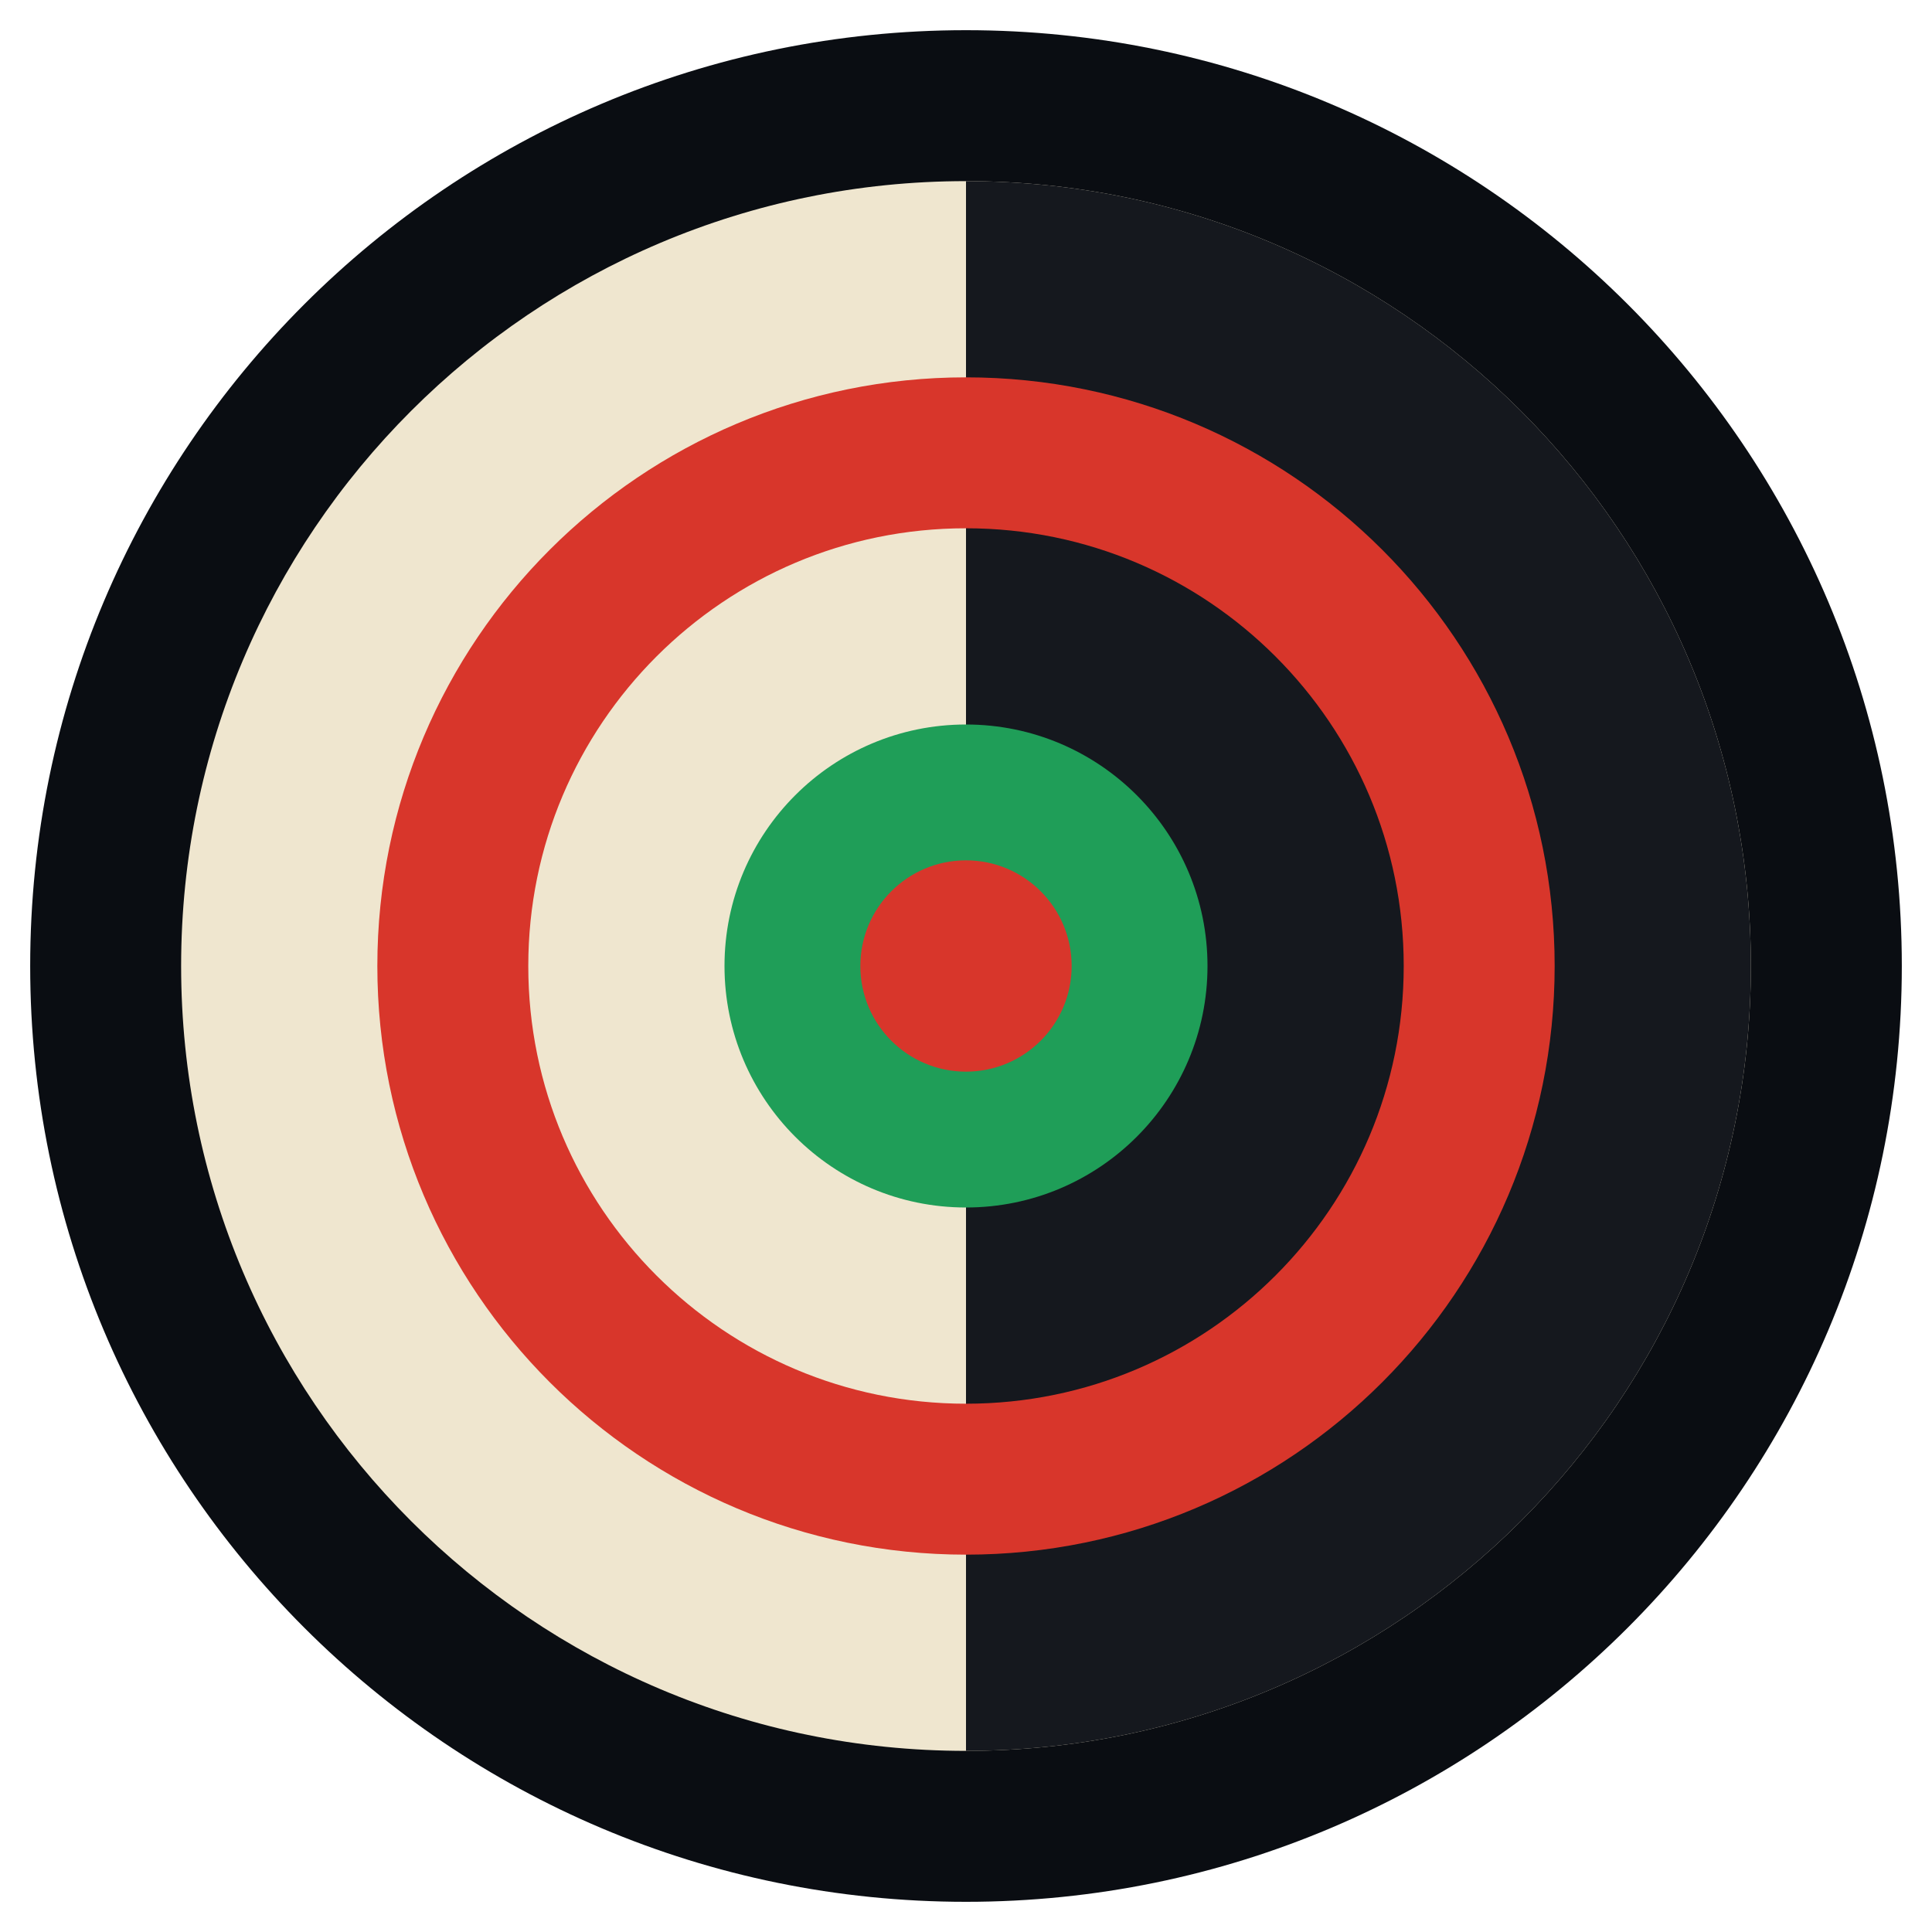
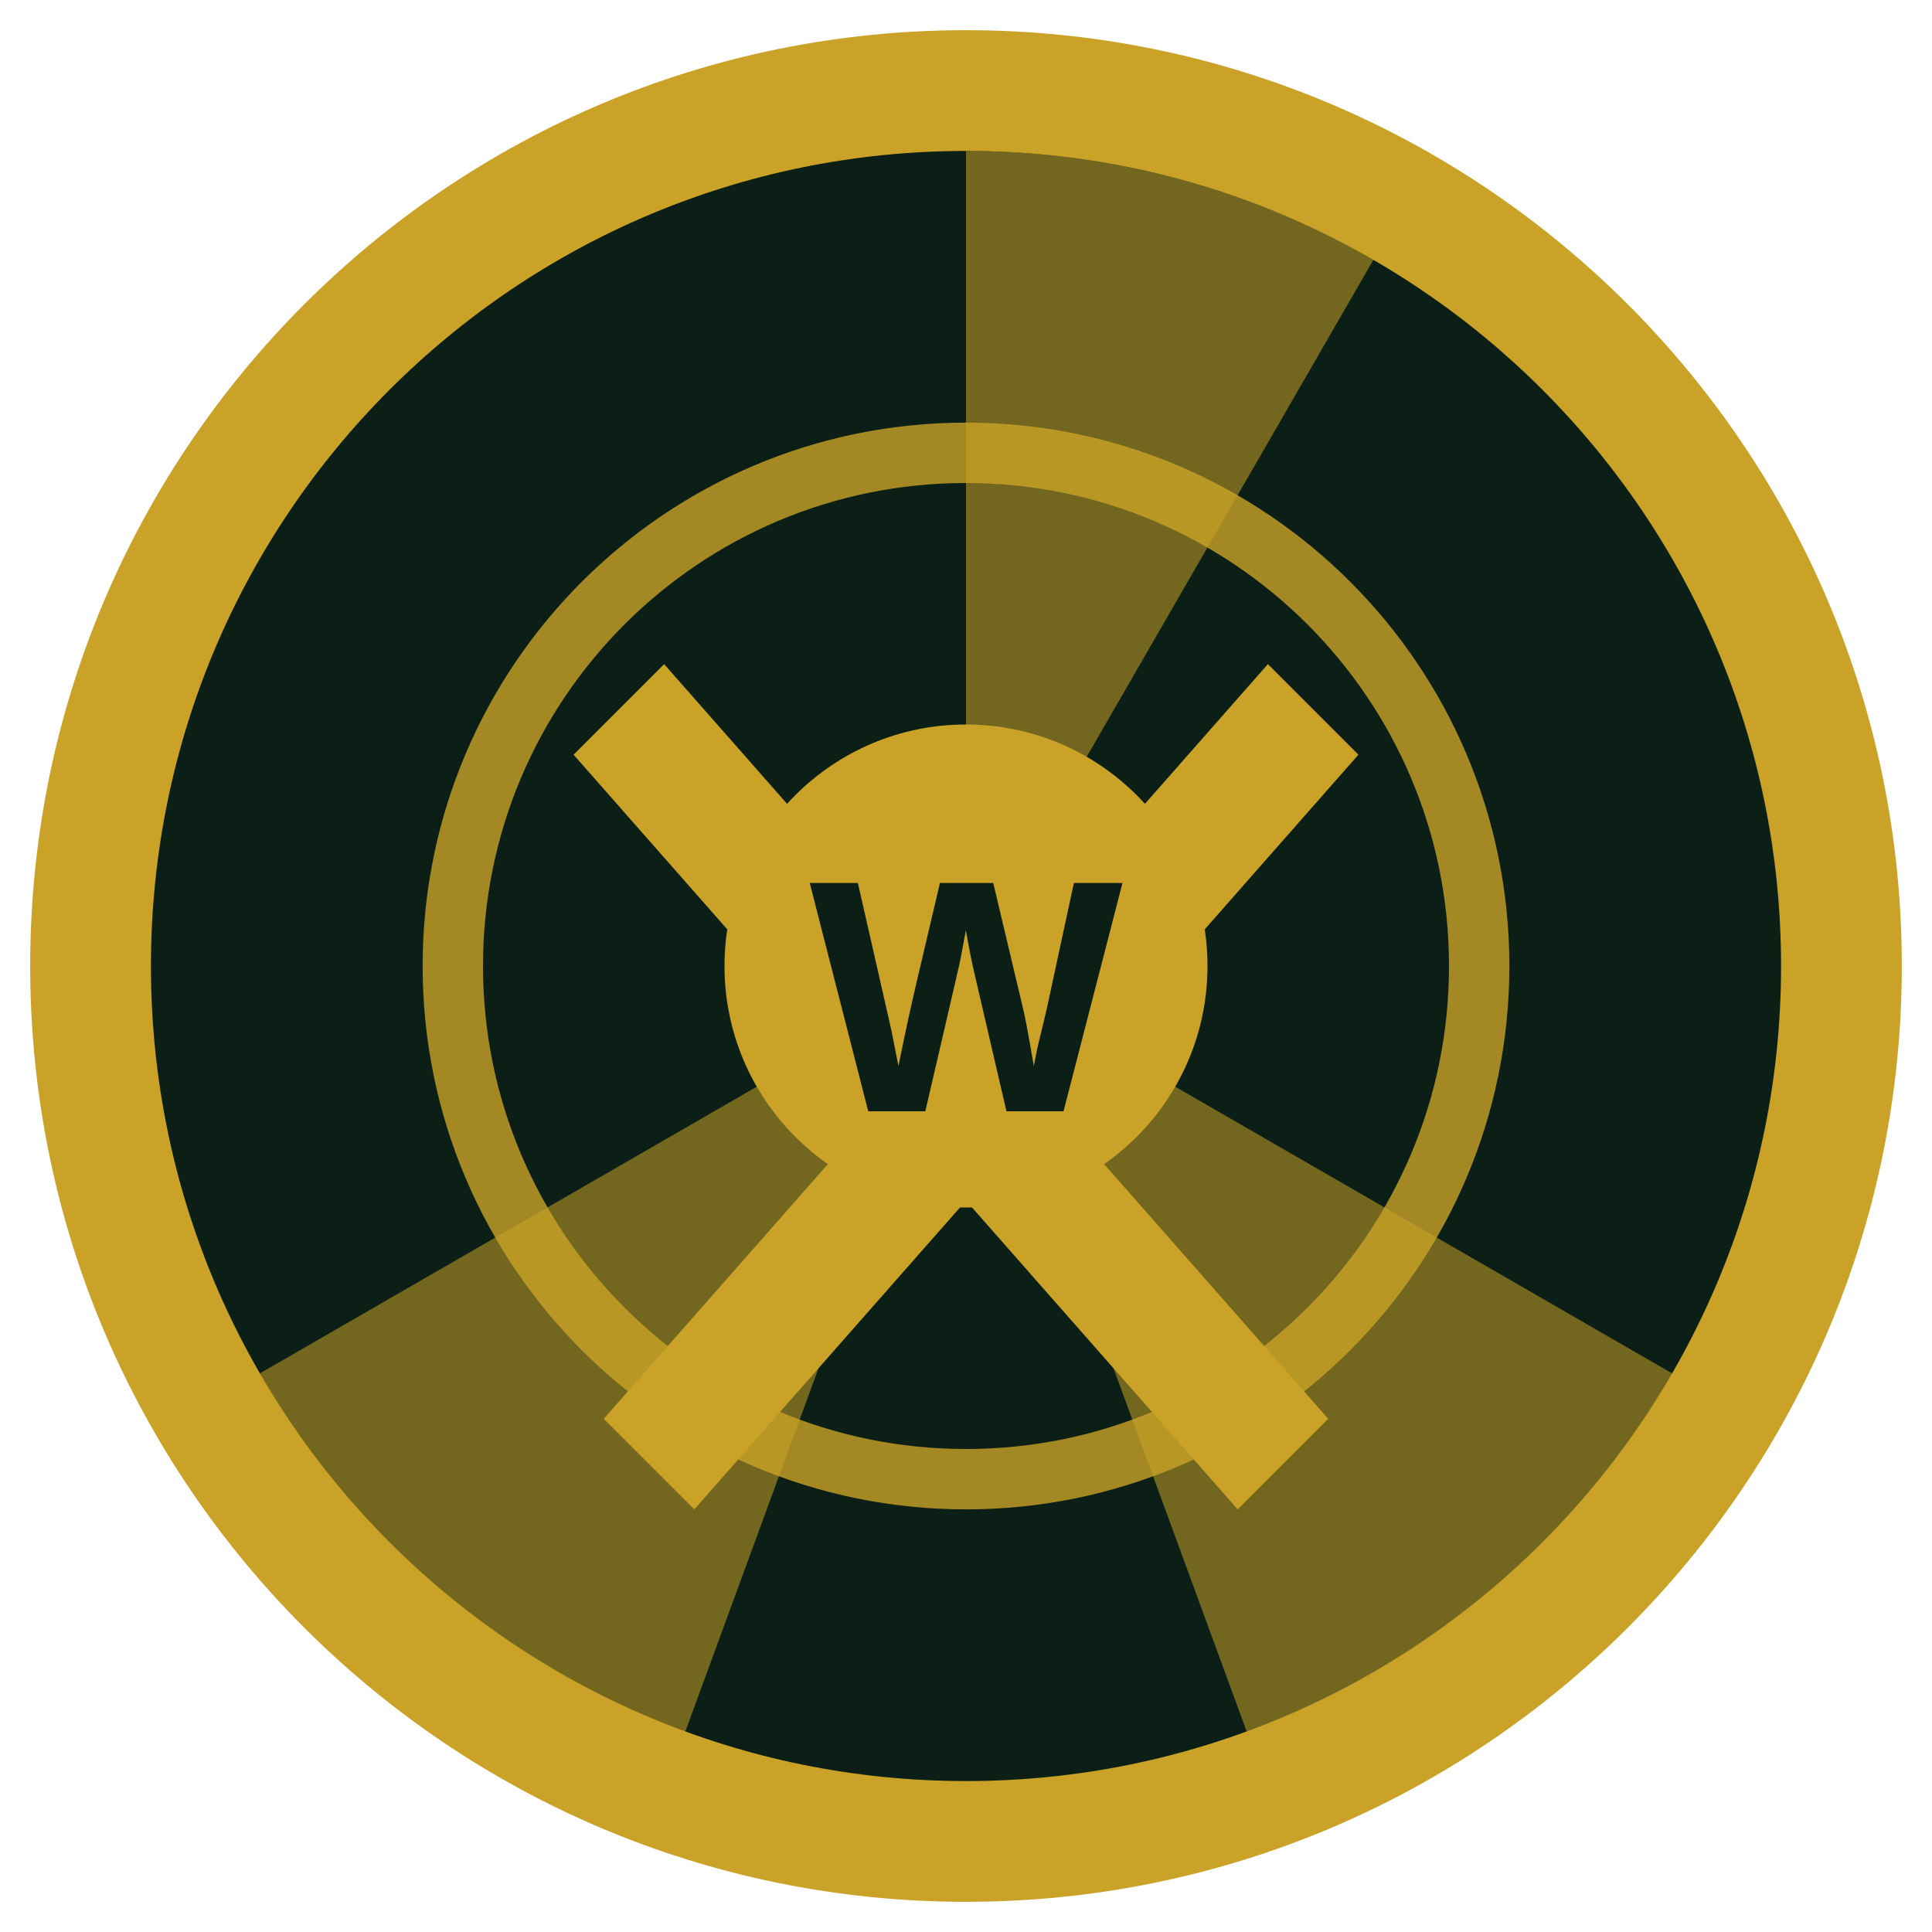
<svg xmlns="http://www.w3.org/2000/svg" viewBox="0 0 64 64">
-   <circle cx="32" cy="32" r="31" fill="#0A0D12" />
-   <circle cx="32" cy="32" r="26" fill="#EFE6CF" />
-   <path d="M32 6a26 26 0 0 1 0 52z" fill="#15181E" />
-   <circle cx="32" cy="32" r="17" fill="none" stroke="#D8362B" stroke-width="5" />
-   <circle cx="32" cy="32" r="8" fill="#1F9E58" />
-   <circle cx="32" cy="32" r="3.5" fill="#D8362B" />
+   <circle cx="32" cy="32" r="31" fill="#C9A227" />
+   <circle cx="32" cy="32" r="27" fill="#0B1F16" />
+   <g fill="#C9A227" opacity=".55">
+     <path d="M32 5 a27 27 0 0 1 13.5 3.6 L32 32z" />
+     <path d="M55.4 45.5 a27 27 0 0 1-13.5 13.5 L32 32z" />
+     <path d="M8.6 45.5 a27 27 0 0 0 13.5 13.5 L32 32z" />
+   </g>
+   <circle cx="32" cy="32" r="17" fill="none" stroke="#C9A227" stroke-width="2" opacity=".8" />
+   <path d="M20 47 L42 22 L45 25 L23 50 Z" fill="#C9A227" />
+   <path d="M44 47 L22 22 L19 25 L41 50 Z" fill="#C9A227" />
+   <circle cx="32" cy="32" r="8" fill="#C9A227" />
+   <text x="32" y="33" font-family="Arial Narrow,Arial" font-weight="bold" font-size="11" fill="#0B1F16" text-anchor="middle" dominant-baseline="central">W</text>
</svg>
